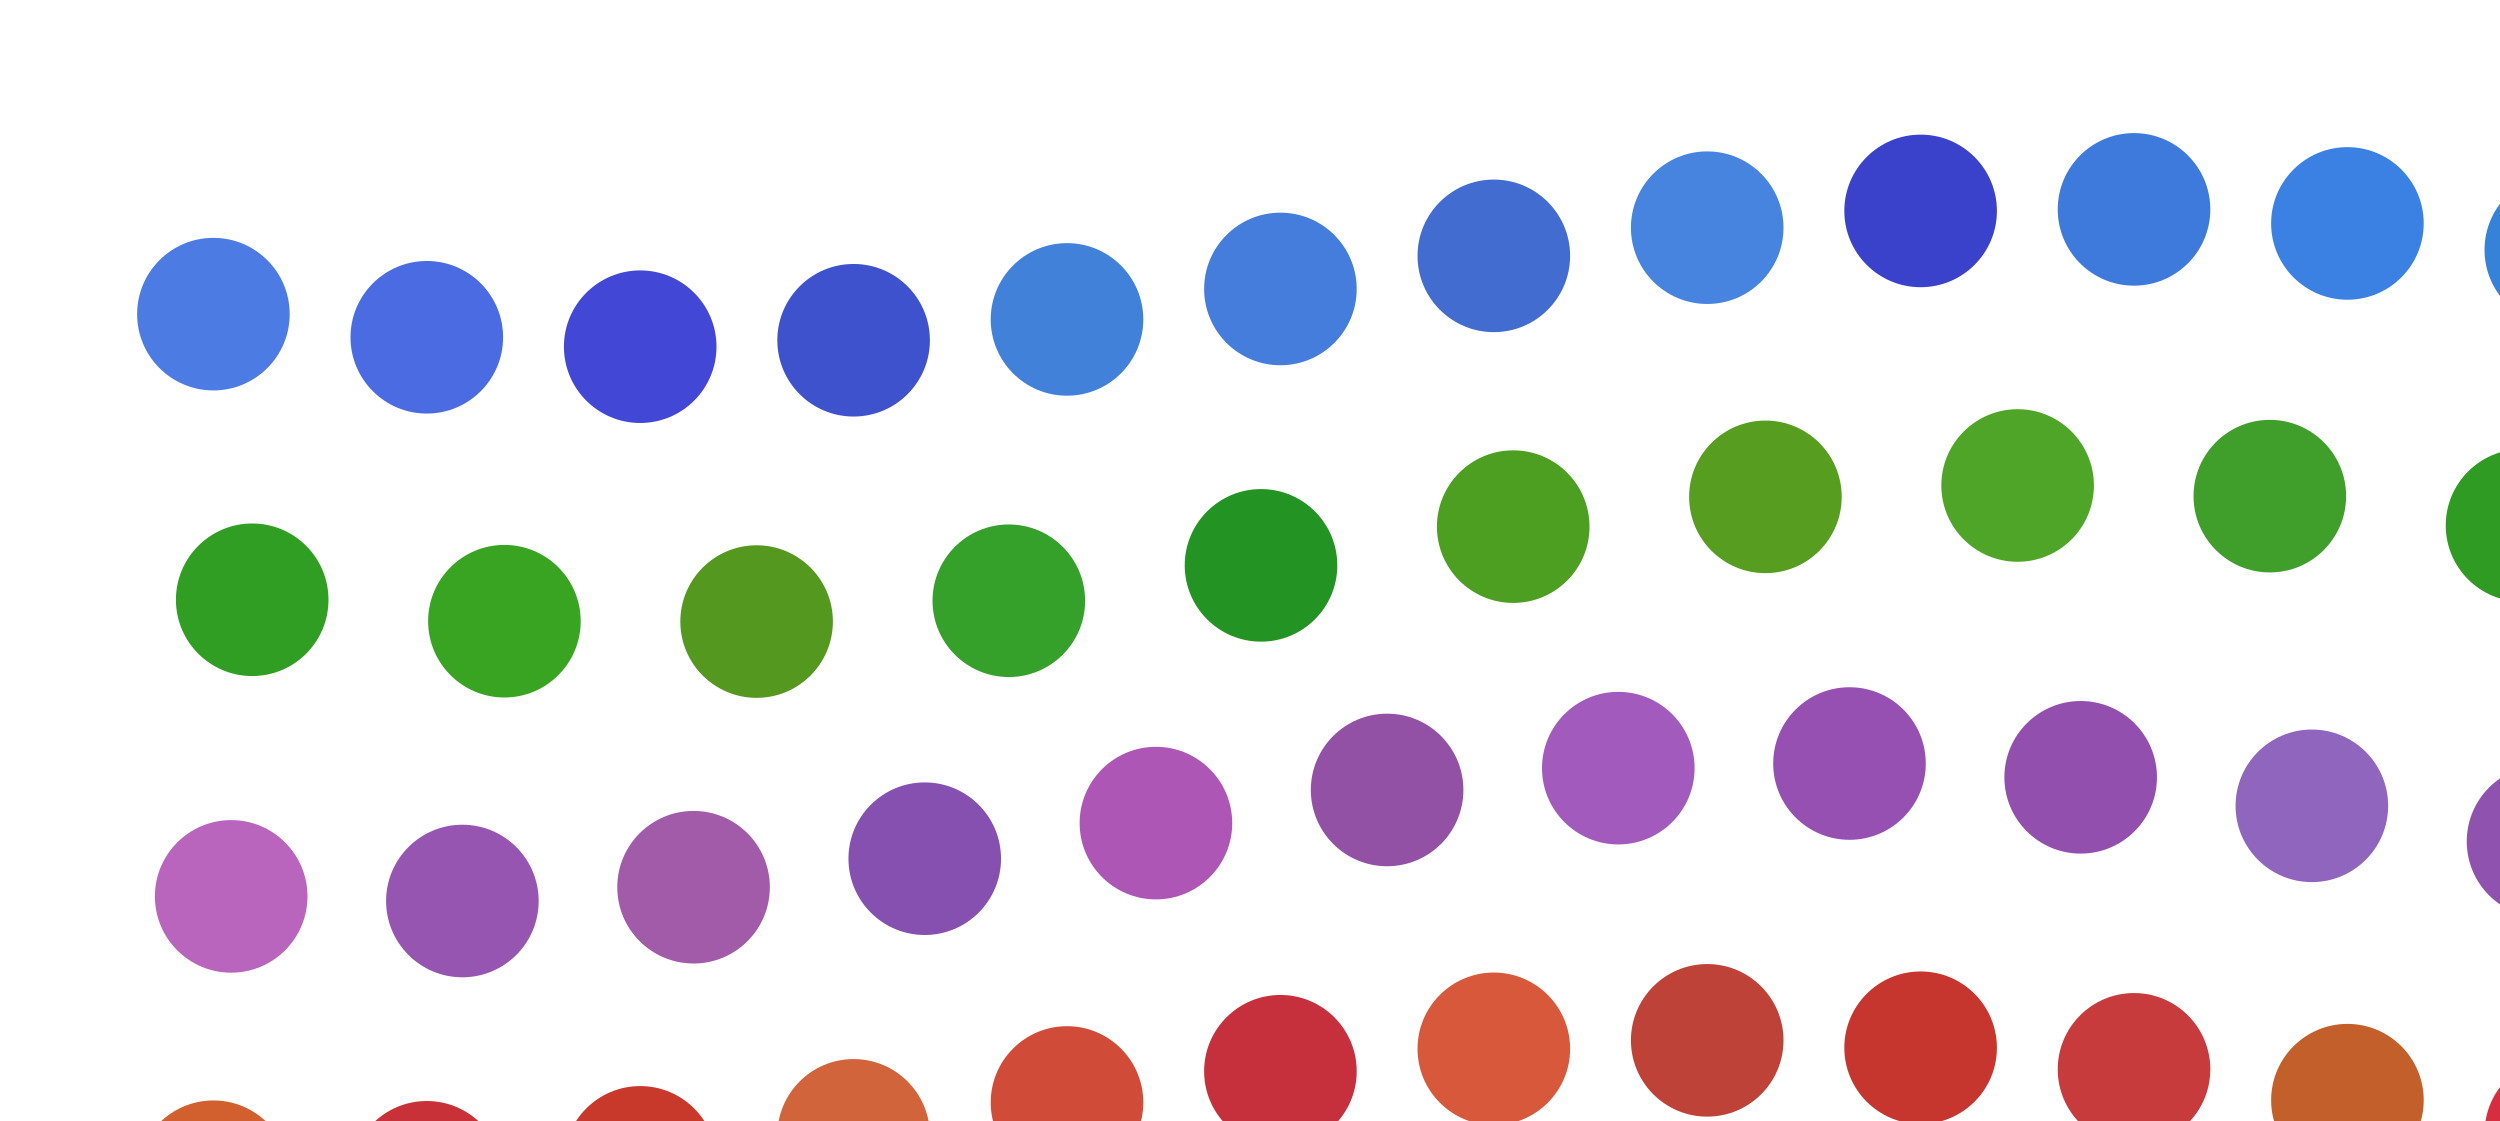
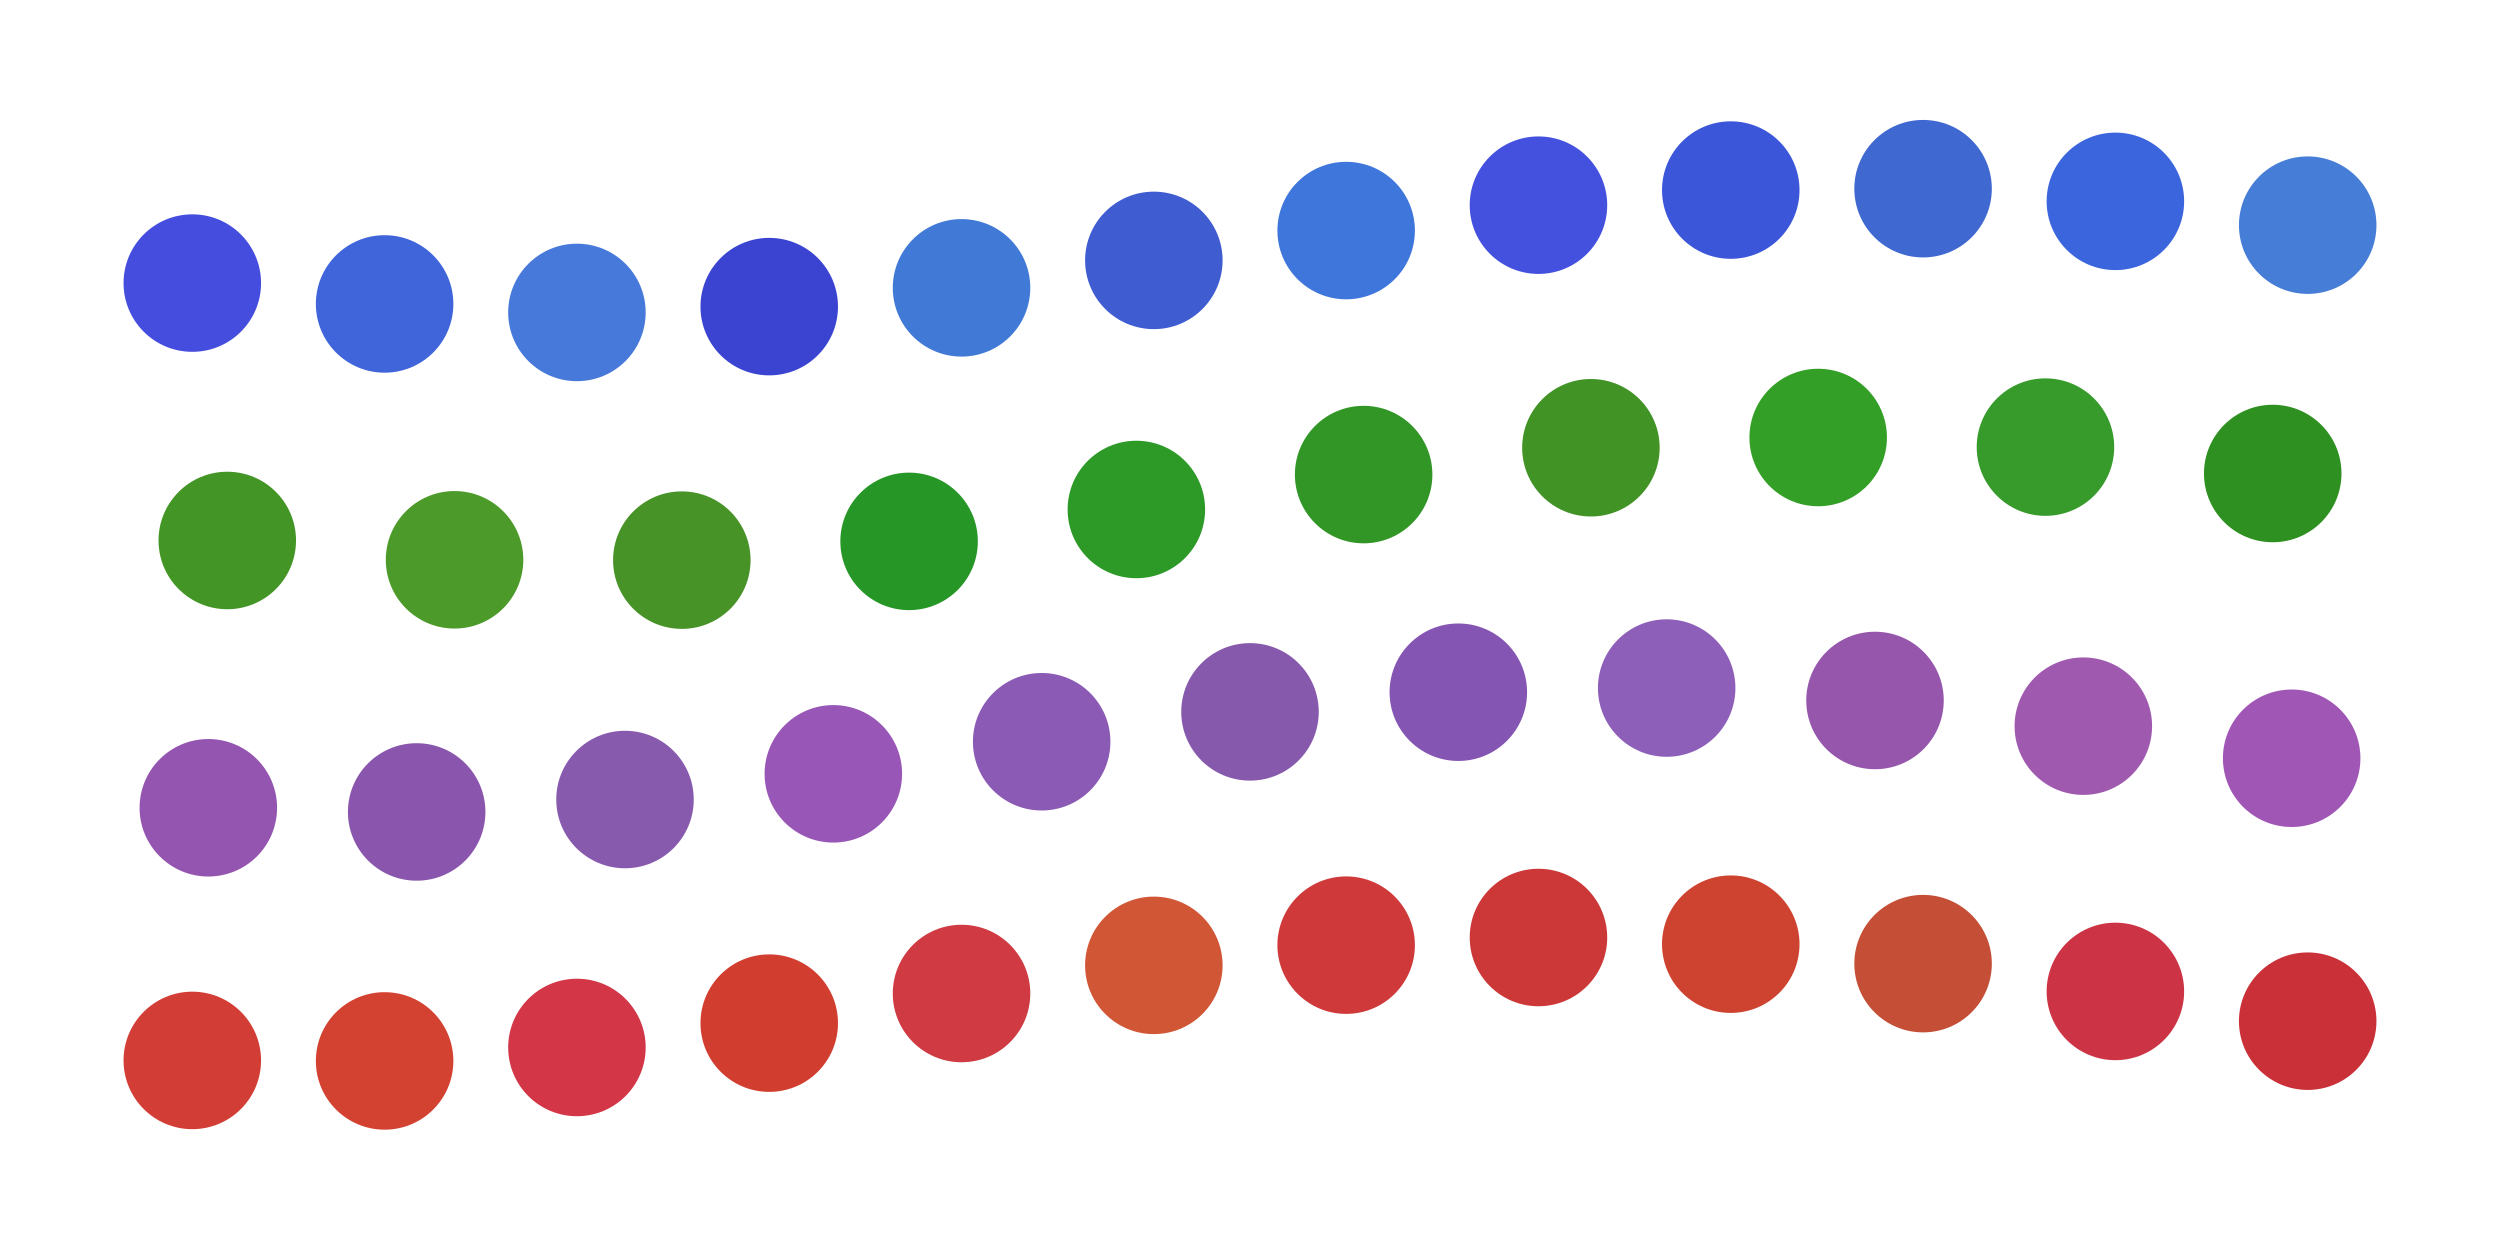
- <svg xmlns="http://www.w3.org/2000/svg" baseProfile="full" height="100%" version="1.1" width="100%">
-   <defs />
-   <circle cx="30.769" cy="45.294" fill="#4c7ce3" r="11" />
-   <circle cx="61.538" cy="48.63" fill="#4b6be2" r="11" />
-   <circle cx="92.308" cy="49.989" fill="#4248d5" r="11" />
-   <circle cx="123.077" cy="49.06" fill="#3f52cd" r="11" />
-   <circle cx="153.846" cy="46.055" fill="#4281da" r="11" />
-   <circle cx="184.615" cy="41.663" fill="#447ddb" r="11" />
-   <circle cx="215.385" cy="36.89" fill="#426ccf" r="11" />
-   <circle cx="246.154" cy="32.829" fill="#4784e0" r="11" />
-   <circle cx="276.923" cy="30.412" fill="#3a41cb" r="11" />
-   <circle cx="307.692" cy="30.19" fill="#3d7adb" r="11" />
-   <circle cx="338.462" cy="32.216" fill="#3a81e3" r="11" />
-   <circle cx="369.231" cy="36.026" fill="#3682d8" r="11" />
-   <circle cx="36.364" cy="86.477" fill="#309e22" r="11" />
-   <circle cx="72.727" cy="89.568" fill="#38a422" r="11" />
-   <circle cx="109.091" cy="89.621" fill="#55981f" r="11" />
-   <circle cx="145.455" cy="86.62" fill="#35a12b" r="11" />
-   <circle cx="181.818" cy="81.517" fill="#239323" r="11" />
-   <circle cx="218.182" cy="75.932" fill="#4c9f20" r="11" />
-   <circle cx="254.545" cy="71.639" fill="#569d20" r="11" />
-   <circle cx="290.909" cy="70" fill="#4ea528" r="11" />
-   <circle cx="327.273" cy="71.537" fill="#409e2b" r="11" />
-   <circle cx="363.636" cy="75.76" fill="#309b22" r="11" />
-   <circle cx="33.333" cy="129.245" fill="#b965be" r="11" />
-   <circle cx="66.667" cy="129.912" fill="#9755b2" r="11" />
-   <circle cx="100.0" cy="127.924" fill="#a15ba9" r="11" />
-   <circle cx="133.333" cy="123.812" fill="#8550af" r="11" />
-   <circle cx="166.667" cy="118.679" fill="#ad56b6" r="11" />
-   <circle cx="200.0" cy="113.9" fill="#9351a6" r="11" />
-   <circle cx="233.333" cy="110.755" fill="#a25bbc" r="11" />
-   <circle cx="266.667" cy="110.088" fill="#9550b1" r="11" />
-   <circle cx="300.0" cy="112.076" fill="#934fae" r="11" />
-   <circle cx="333.333" cy="116.188" fill="#9065be" r="11" />
-   <circle cx="366.667" cy="121.321" fill="#8f52af" r="11" />
-   <circle cx="30.769" cy="169.668" fill="#d2602e" r="11" />
-   <circle cx="61.538" cy="169.748" fill="#c93139" r="11" />
-   <circle cx="92.308" cy="167.595" fill="#c8392b" r="11" />
-   <circle cx="123.077" cy="163.702" fill="#d1643a" r="11" />
-   <circle cx="153.846" cy="158.961" fill="#d14b39" r="11" />
-   <circle cx="184.615" cy="154.458" fill="#c5303c" r="11" />
-   <circle cx="215.385" cy="151.225" fill="#d7583b" r="11" />
-   <circle cx="246.154" cy="150.001" fill="#bf4239" r="11" />
-   <circle cx="276.923" cy="151.069" fill="#c6362e" r="11" />
-   <circle cx="307.692" cy="154.182" fill="#c83b3c" r="11" />
-   <circle cx="338.462" cy="158.629" fill="#c25f2a" r="11" />
-   <circle cx="369.231" cy="163.389" fill="#d72d41" r="11" />
+ <svg xmlns="http://www.w3.org/2000/svg" viewBox="0 0 400 200">
+   <g id="lines">
+     <circle cx="30.769" cy="45.294" fill="#444ddd" r="11" />
+     <circle cx="61.538" cy="48.63" fill="#4065da" r="11" />
+     <circle cx="92.308" cy="49.989" fill="#4779db" r="11" />
+     <circle cx="123.077" cy="49.06" fill="#3a44d1" r="11" />
+     <circle cx="153.846" cy="46.055" fill="#4079d6" r="11" />
+     <circle cx="184.615" cy="41.663" fill="#3f5cd1" r="11" />
+     <circle cx="215.385" cy="36.89" fill="#3f76db" r="11" />
+     <circle cx="246.154" cy="32.829" fill="#4451de" r="11" />
+     <circle cx="276.923" cy="30.412" fill="#3b56d9" r="11" />
+     <circle cx="307.692" cy="30.19" fill="#4068d1" r="11" />
+     <circle cx="338.462" cy="32.216" fill="#3b65dc" r="11" />
+     <circle cx="369.231" cy="36.026" fill="#467dd6" r="11" />
+     <circle cx="36.364" cy="86.477" fill="#439526" r="11" />
+     <circle cx="72.727" cy="89.568" fill="#4c9a29" r="11" />
+     <circle cx="109.091" cy="89.621" fill="#479328" r="11" />
+     <circle cx="145.455" cy="86.62" fill="#269627" r="11" />
+     <circle cx="181.818" cy="81.517" fill="#2d9a28" r="11" />
+     <circle cx="218.182" cy="75.932" fill="#329627" r="11" />
+     <circle cx="254.545" cy="71.639" fill="#429326" r="11" />
+     <circle cx="290.909" cy="70" fill="#339f26" r="11" />
+     <circle cx="327.273" cy="71.537" fill="#369b2b" r="11" />
+     <circle cx="363.636" cy="75.76" fill="#2d9020" r="11" />
+     <circle cx="33.333" cy="129.245" fill="#9455b0" r="11" />
+     <circle cx="66.667" cy="129.912" fill="#8955ad" r="11" />
+     <circle cx="100.0" cy="127.924" fill="#885aae" r="11" />
+     <circle cx="133.333" cy="123.812" fill="#9857b6" r="11" />
+     <circle cx="166.667" cy="118.679" fill="#8a5ab5" r="11" />
+     <circle cx="200.0" cy="113.9" fill="#8659ac" r="11" />
+     <circle cx="233.333" cy="110.755" fill="#8455b2" r="11" />
+     <circle cx="266.667" cy="110.088" fill="#8e5fb9" r="11" />
+     <circle cx="300.0" cy="112.076" fill="#9556ac" r="11" />
+     <circle cx="333.333" cy="116.188" fill="#9f5aaf" r="11" />
+     <circle cx="366.667" cy="121.321" fill="#a056b5" r="11" />
+     <circle cx="30.769" cy="169.668" fill="#d23d35" r="11" />
+     <circle cx="61.538" cy="169.748" fill="#d34130" r="11" />
+     <circle cx="92.308" cy="167.595" fill="#d23647" r="11" />
+     <circle cx="123.077" cy="163.702" fill="#d13d2f" r="11" />
+     <circle cx="153.846" cy="158.961" fill="#cf3a43" r="11" />
+     <circle cx="184.615" cy="154.458" fill="#d15636" r="11" />
+     <circle cx="215.385" cy="151.225" fill="#cf393a" r="11" />
+     <circle cx="246.154" cy="150.001" fill="#cc3838" r="11" />
+     <circle cx="276.923" cy="151.069" fill="#ce4330" r="11" />
+     <circle cx="307.692" cy="154.182" fill="#c44f36" r="11" />
+     <circle cx="338.462" cy="158.629" fill="#cc3445" r="11" />
+     <circle cx="369.231" cy="163.389" fill="#c93038" r="11" />
+   </g>
</svg>
